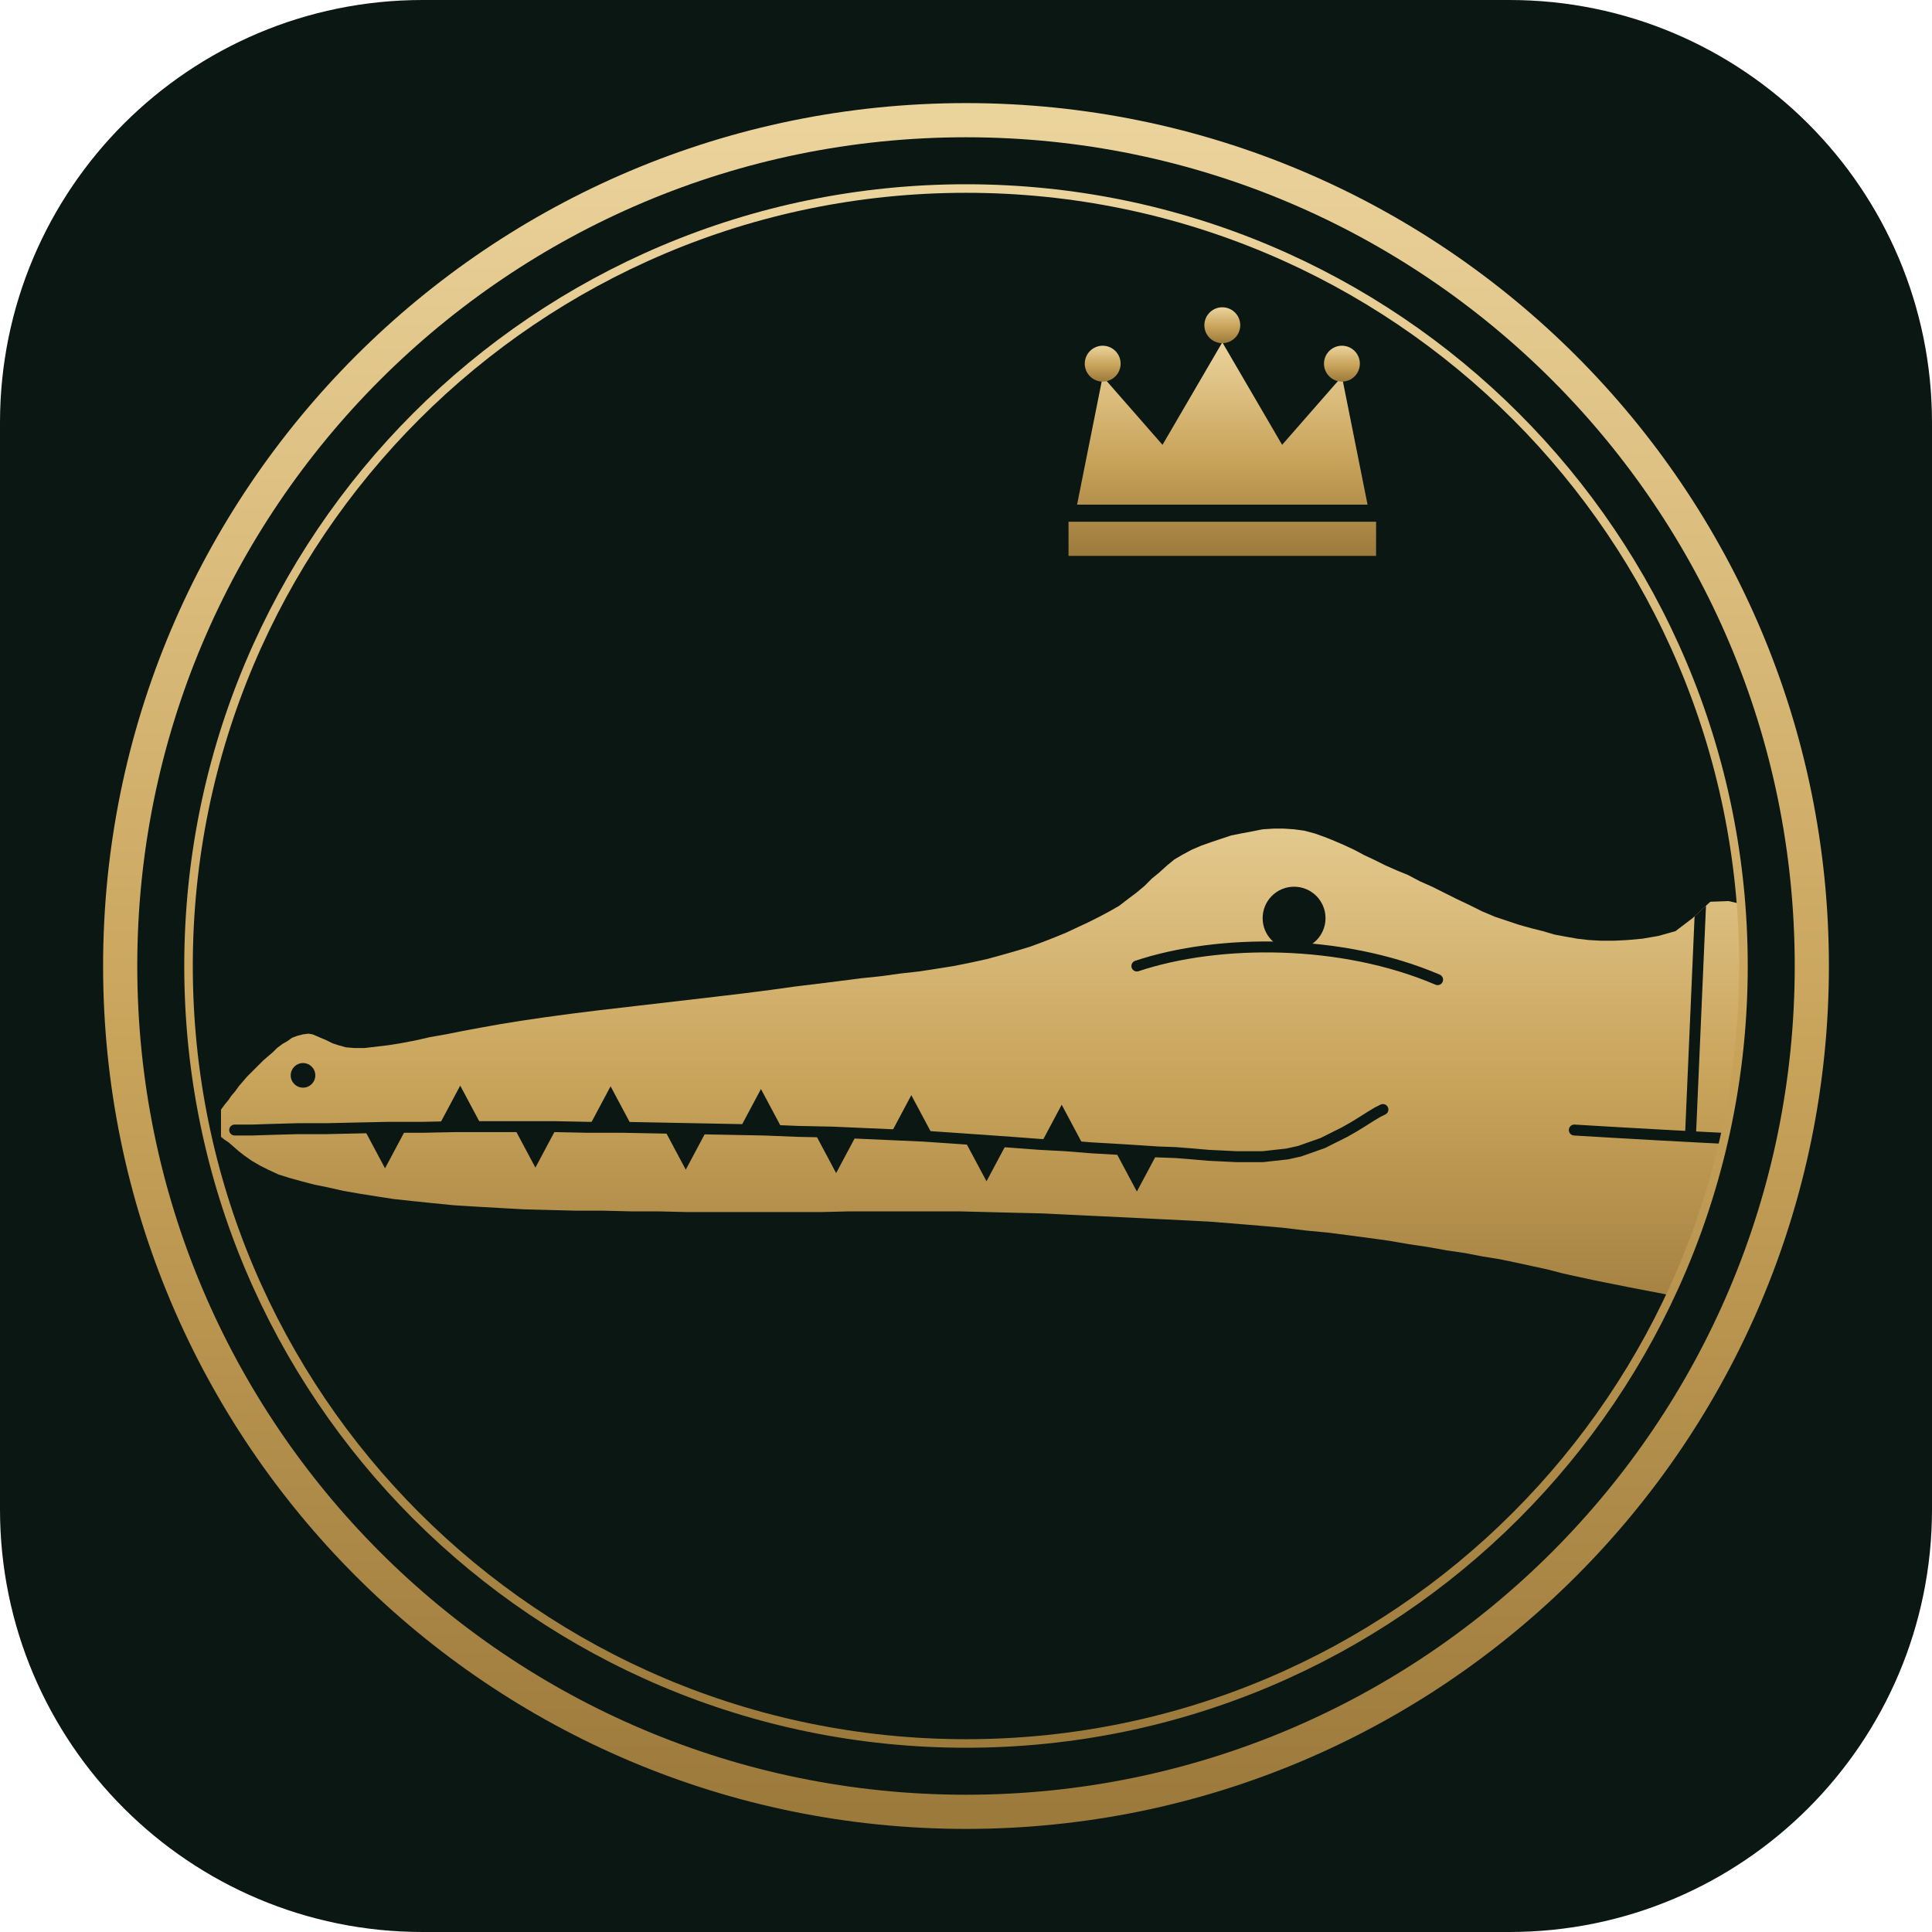
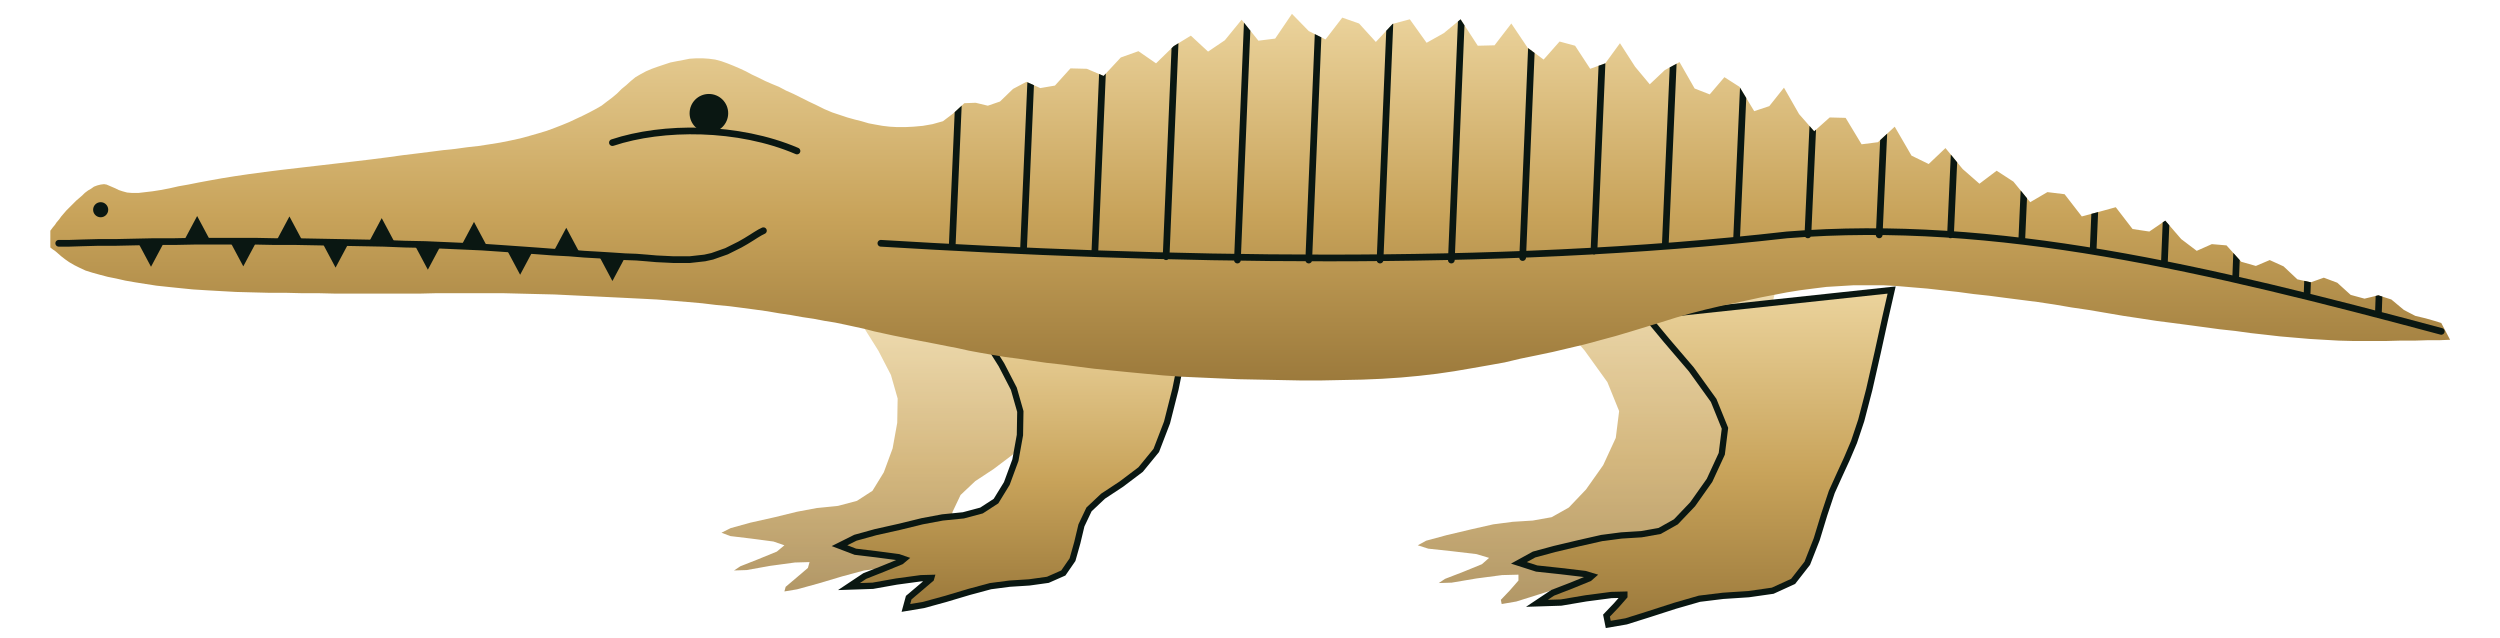
- <svg xmlns="http://www.w3.org/2000/svg" viewBox="0 0 64 64">
-   <rect width="64" height="64" rx="14" fill="#0A1712" />
-   <svg x="2" y="2" width="60" height="60" viewBox="14 4 212 212">
-     <defs>
-       <linearGradient id="lq-brass" x1="0" y1="0" x2="0" y2="1">
-         <stop offset="0" stop-color="#EBD39C" />
-         <stop offset=".55" stop-color="#C8A35A" />
-         <stop offset="1" stop-color="#9C7A3C" />
-       </linearGradient>
-       <clipPath id="lq-medal">
-         <circle cx="120" cy="110" r="91" />
-       </clipPath>
-       <clipPath id="lq-body">
-         <path d="M16.0 125.0 L16.3 124.6 L16.6 124.2 L17.1 123.6 L17.5 123.0 L18.1 122.3 L18.6 121.6 L19.2 120.9 L19.8 120.2 L20.4 119.6 L21.0 119.0 L21.6 118.4 L22.2 117.8 L22.9 117.2 L23.6 116.6 L24.2 116.0 L25.0 115.4 L25.7 115.0 L26.4 114.5 L27.2 114.2 L28.0 114.0 L28.8 113.9 L29.4 114.0 L30.1 114.3 L30.8 114.6 L31.5 114.9 L32.3 115.3 L33.2 115.6 L34.3 115.9 L35.5 116.0 L37.0 116.0 L38.7 115.8 L40.4 115.6 L42.3 115.3 L44.4 114.9 L46.6 114.4 L48.9 114.0 L51.4 113.5 L54.1 113.0 L56.9 112.5 L60.0 112.0 L63.4 111.5 L67.1 111.0 L71.1 110.5 L75.4 110.0 L79.7 109.5 L84.0 109.0 L88.3 108.5 L92.5 108.0 L96.4 107.5 L100.0 107.0 L103.3 106.6 L106.5 106.2 L109.6 105.8 L112.5 105.5 L115.4 105.1 L118.1 104.8 L120.7 104.4 L123.2 104.0 L125.7 103.5 L128.0 103.0 L130.2 102.4 L132.3 101.8 L134.3 101.2 L136.2 100.5 L138.0 99.8 L139.7 99.1 L141.4 98.3 L142.9 97.6 L144.5 96.8 L146.0 96.0 L147.4 95.2 L148.7 94.2 L149.9 93.3 L151.1 92.3 L152.2 91.2 L153.3 90.3 L154.4 89.3 L155.5 88.4 L156.7 87.7 L158.0 87.0 L159.4 86.4 L160.8 85.9 L162.3 85.4 L163.8 84.9 L165.3 84.6 L166.9 84.3 L168.4 84.0 L170.0 83.9 L171.5 83.9 L173.0 84.0 L174.5 84.2 L176.0 84.6 L177.4 85.1 L178.9 85.7 L180.3 86.3 L181.8 87.0 L183.3 87.8 L184.8 88.5 L186.4 89.3 L188.0 90.0 L189.7 90.7 L191.4 91.6 L193.2 92.4 L195.0 93.3 L196.8 94.2 L198.7 95.1 L200.5 96.0 L202.4 96.8 L204.2 97.4 L206.0 98.0 L207.8 98.5 L209.4 98.9 L211.1 99.4 L212.7 99.7 L214.4 100.0 L216.1 100.2 L217.9 100.3 L219.8 100.3 L221.8 100.2 L224.0 100.0 L226.3 99.6 L228.8 98.9 L231.3 97.0 L233.9 94.6 L236.6 94.5 L239.5 95.2 L242.4 94.2 L245.5 91.2 L248.7 89.5 L252.0 91.0 L255.5 90.4 L259.2 86.3 L263.1 86.4 L267.1 88.1 L271.2 83.7 L275.4 82.2 L279.6 85.1 L283.8 81.0 L287.9 78.5 L292.0 82.3 L296.0 79.6 L300.0 74.7 L304.0 79.7 L308.0 79.2 L312.0 73.3 L316.0 77.4 L320.0 79.4 L324.0 74.2 L328.0 75.6 L332.0 80.0 L336.0 75.7 L340.1 74.6 L344.1 80.2 L348.2 77.9 L352.2 74.6 L356.3 80.9 L360.3 80.8 L364.3 75.6 L368.2 81.4 L372.0 84.2 L375.8 79.9 L379.5 80.9 L383.1 86.4 L386.7 85.1 L390.2 80.3 L393.8 85.9 L397.3 90.1 L400.9 86.7 L404.4 84.8 L408.0 91.1 L411.6 92.5 L415.1 88.4 L418.7 90.7 L422.2 96.5 L425.8 95.3 L429.3 90.9 L432.9 97.2 L436.5 101.3 L440.2 98.0 L444.0 98.1 L447.8 104.4 L451.7 103.9 L455.7 100.2 L459.7 107.1 L463.8 109.1 L467.8 105.3 L471.9 110.3 L475.9 113.8 L480.0 110.7 L484.0 113.3 L488.0 118.2 L492.1 115.8 L496.2 116.3 L500.3 121.6 L504.4 120.5 L508.4 119.4 L512.4 124.6 L516.4 125.2 L520.2 122.6 L524.0 127.0 L527.7 129.8 L531.3 128.2 L534.8 128.5 L538.3 132.4 L541.8 133.4 L545.1 132.0 L548.4 133.5 L551.7 136.6 L554.9 137.3 L558.0 136.2 L561.2 137.4 L564.4 140.3 L567.7 141.2 L571.0 140.4 L574.1 141.4 L577.1 143.9 L579.8 145.3 L582.3 145.9 L584.4 146.5 L586.0 147.0 L588.1 151.0 L585.7 151.1 L582.9 151.1 L579.7 151.2 L576.2 151.2 L572.6 151.3 L568.9 151.3 L565.2 151.3 L561.5 151.2 L558.0 151.0 L554.6 150.8 L551.1 150.5 L547.6 150.2 L544.1 149.8 L540.5 149.4 L536.9 148.9 L533.2 148.5 L529.5 148.0 L525.8 147.5 L522.0 147.0 L518.1 146.5 L514.2 145.9 L510.2 145.3 L506.1 144.6 L502.0 143.9 L497.9 143.3 L493.8 142.6 L489.8 142.0 L485.9 141.5 L482.0 141.0 L478.2 140.5 L474.5 140.1 L470.8 139.6 L467.1 139.2 L463.5 138.8 L459.9 138.5 L456.4 138.2 L452.9 138.0 L449.4 138.0 L446.0 138.0 L442.7 138.2 L439.4 138.4 L436.2 138.8 L433.1 139.2 L430.0 139.7 L426.9 140.3 L423.8 140.9 L420.6 141.6 L417.3 142.3 L414.0 143.0 L410.6 143.8 L407.1 144.7 L403.6 145.7 L400.1 146.8 L396.5 147.9 L392.9 149.0 L389.2 150.1 L385.5 151.1 L381.8 152.1 L378.0 153.0 L374.2 153.9 L370.4 154.7 L366.5 155.5 L362.7 156.4 L358.8 157.1 L354.8 157.8 L350.7 158.5 L346.6 159.1 L342.3 159.6 L338.0 160.0 L333.5 160.3 L328.8 160.5 L323.9 160.6 L319.0 160.7 L314.0 160.7 L309.0 160.6 L304.1 160.5 L299.2 160.4 L294.5 160.2 L290.0 160.0 L285.6 159.8 L281.3 159.5 L277.0 159.1 L272.8 158.7 L268.8 158.3 L264.8 157.9 L260.9 157.4 L257.1 156.9 L253.5 156.5 L250.0 156.0 L246.7 155.5 L243.6 155.1 L240.6 154.6 L237.7 154.1 L235.0 153.6 L232.3 153.0 L229.7 152.5 L227.2 152.0 L224.6 151.5 L222.0 151.0 L219.5 150.5 L217.0 150.0 L214.7 149.5 L212.4 149.0 L210.1 148.4 L207.8 147.9 L205.5 147.4 L203.1 146.9 L200.6 146.5 L198.0 146.0 L195.3 145.6 L192.5 145.1 L189.8 144.7 L186.9 144.2 L184.0 143.8 L181.0 143.4 L177.9 143.0 L174.7 142.7 L171.4 142.3 L168.0 142.0 L164.4 141.7 L160.6 141.4 L156.7 141.2 L152.7 141.0 L148.6 140.8 L144.5 140.6 L140.3 140.4 L136.2 140.2 L132.0 140.1 L128.0 140.0 L124.0 139.9 L120.0 139.9 L115.9 139.9 L111.9 139.9 L107.9 139.9 L103.9 140.0 L99.9 140.0 L95.9 140.0 L91.9 140.0 L88.0 140.0 L84.1 140.0 L80.0 139.9 L76.0 139.9 L72.0 139.8 L68.0 139.8 L64.1 139.7 L60.3 139.6 L56.7 139.4 L53.2 139.2 L50.0 139.0 L47.0 138.7 L44.1 138.4 L41.3 138.1 L38.7 137.7 L36.2 137.3 L33.9 136.9 L31.7 136.4 L29.7 136.0 L27.8 135.5 L26.0 135.0 L24.4 134.5 L22.9 133.8 L21.7 133.2 L20.5 132.5 L19.5 131.8 L18.6 131.1 L17.8 130.4 L17.1 129.8 L16.5 129.4 L16.0 129.0 Z" />
-       </clipPath>
-     </defs>
-     <circle cx="120" cy="110" r="100" fill="#0A1712" />
-     <g clip-path="url(#lq-medal)">
-       <g transform="translate(116 118) scale(.8) translate(-120 -114)">
-         <g class="croc">
-           <g fill="url(#lq-brass)" opacity=".78" />
-           <g fill="url(#lq-brass)" stroke="#0A1712" stroke-width="3" paint-order="stroke" />
-           <path fill="url(#lq-brass)" d="M16.0 125.0 L16.3 124.6 L16.6 124.2 L17.1 123.6 L17.5 123.0 L18.1 122.3 L18.6 121.6 L19.2 120.9 L19.8 120.2 L20.4 119.6 L21.0 119.0 L21.6 118.4 L22.2 117.8 L22.9 117.2 L23.6 116.6 L24.2 116.0 L25.0 115.4 L25.7 115.0 L26.4 114.5 L27.2 114.2 L28.0 114.0 L28.8 113.9 L29.4 114.0 L30.1 114.3 L30.8 114.6 L31.5 114.9 L32.3 115.3 L33.2 115.6 L34.3 115.9 L35.5 116.0 L37.0 116.0 L38.7 115.8 L40.4 115.6 L42.3 115.3 L44.4 114.9 L46.6 114.4 L48.9 114.0 L51.4 113.5 L54.1 113.0 L56.9 112.5 L60.0 112.0 L63.4 111.5 L67.1 111.0 L71.1 110.5 L75.4 110.0 L79.7 109.5 L84.0 109.0 L88.3 108.5 L92.5 108.0 L96.4 107.5 L100.0 107.0 L103.3 106.6 L106.5 106.2 L109.6 105.8 L112.5 105.5 L115.4 105.1 L118.1 104.8 L120.7 104.4 L123.2 104.0 L125.7 103.5 L128.0 103.0 L130.2 102.4 L132.3 101.8 L134.3 101.2 L136.2 100.5 L138.0 99.8 L139.7 99.1 L141.4 98.3 L142.9 97.6 L144.5 96.8 L146.0 96.0 L147.4 95.2 L148.7 94.2 L149.9 93.3 L151.1 92.3 L152.2 91.2 L153.3 90.3 L154.4 89.3 L155.5 88.4 L156.7 87.7 L158.0 87.0 L159.4 86.4 L160.8 85.9 L162.3 85.4 L163.8 84.9 L165.3 84.6 L166.9 84.3 L168.4 84.0 L170.0 83.9 L171.5 83.9 L173.0 84.0 L174.5 84.2 L176.0 84.6 L177.4 85.1 L178.9 85.7 L180.3 86.3 L181.8 87.0 L183.3 87.8 L184.8 88.5 L186.4 89.3 L188.0 90.0 L189.7 90.7 L191.4 91.6 L193.2 92.4 L195.0 93.3 L196.8 94.2 L198.7 95.1 L200.5 96.0 L202.4 96.8 L204.2 97.4 L206.0 98.0 L207.8 98.5 L209.4 98.9 L211.1 99.4 L212.7 99.7 L214.4 100.0 L216.1 100.2 L217.9 100.3 L219.8 100.3 L221.8 100.2 L224.0 100.0 L226.3 99.6 L228.8 98.9 L231.3 97.0 L233.9 94.6 L236.6 94.5 L239.5 95.2 L242.4 94.2 L245.5 91.2 L248.7 89.5 L252.0 91.0 L255.5 90.4 L259.2 86.3 L263.1 86.4 L267.1 88.1 L271.2 83.7 L275.4 82.2 L279.6 85.1 L283.8 81.0 L287.9 78.5 L292.0 82.3 L296.0 79.6 L300.0 74.7 L304.0 79.7 L308.0 79.2 L312.0 73.3 L316.0 77.4 L320.0 79.4 L324.0 74.2 L328.0 75.6 L332.0 80.0 L336.0 75.7 L340.1 74.6 L344.1 80.2 L348.2 77.9 L352.2 74.6 L356.3 80.9 L360.3 80.8 L364.3 75.6 L368.2 81.4 L372.0 84.2 L375.8 79.9 L379.5 80.9 L383.1 86.4 L386.7 85.1 L390.2 80.3 L393.8 85.9 L397.3 90.1 L400.9 86.7 L404.4 84.8 L408.0 91.1 L411.6 92.5 L415.1 88.4 L418.7 90.7 L422.2 96.5 L425.8 95.3 L429.3 90.9 L432.9 97.2 L436.5 101.3 L440.2 98.0 L444.0 98.1 L447.8 104.4 L451.7 103.9 L455.7 100.2 L459.7 107.1 L463.8 109.1 L467.8 105.3 L471.9 110.3 L475.9 113.8 L480.0 110.7 L484.0 113.3 L488.0 118.2 L492.1 115.8 L496.2 116.3 L500.3 121.6 L504.4 120.5 L508.4 119.4 L512.4 124.6 L516.4 125.2 L520.2 122.6 L524.0 127.0 L527.7 129.8 L531.3 128.2 L534.8 128.5 L538.3 132.4 L541.8 133.4 L545.1 132.0 L548.4 133.5 L551.7 136.6 L554.9 137.3 L558.0 136.2 L561.2 137.4 L564.4 140.3 L567.7 141.2 L571.0 140.4 L574.1 141.4 L577.1 143.9 L579.8 145.3 L582.3 145.9 L584.4 146.5 L586.0 147.0 L588.1 151.0 L585.7 151.1 L582.9 151.1 L579.7 151.2 L576.2 151.2 L572.6 151.3 L568.9 151.3 L565.2 151.3 L561.5 151.2 L558.0 151.0 L554.6 150.8 L551.1 150.5 L547.6 150.2 L544.1 149.8 L540.5 149.4 L536.9 148.9 L533.2 148.5 L529.5 148.0 L525.8 147.5 L522.0 147.0 L518.1 146.5 L514.2 145.9 L510.2 145.3 L506.1 144.6 L502.0 143.9 L497.9 143.3 L493.8 142.6 L489.8 142.0 L485.9 141.5 L482.0 141.0 L478.2 140.5 L474.5 140.1 L470.8 139.6 L467.1 139.2 L463.5 138.8 L459.9 138.5 L456.4 138.2 L452.9 138.0 L449.4 138.0 L446.0 138.0 L442.7 138.2 L439.4 138.4 L436.2 138.8 L433.1 139.2 L430.0 139.7 L426.9 140.3 L423.8 140.9 L420.6 141.6 L417.3 142.3 L414.0 143.0 L410.6 143.8 L407.1 144.7 L403.6 145.7 L400.1 146.8 L396.5 147.9 L392.9 149.0 L389.2 150.1 L385.5 151.1 L381.8 152.1 L378.0 153.0 L374.2 153.9 L370.4 154.7 L366.5 155.5 L362.7 156.4 L358.8 157.1 L354.8 157.8 L350.7 158.5 L346.6 159.1 L342.3 159.6 L338.0 160.0 L333.5 160.3 L328.8 160.5 L323.9 160.6 L319.0 160.7 L314.0 160.7 L309.0 160.6 L304.1 160.5 L299.2 160.4 L294.5 160.2 L290.0 160.0 L285.6 159.8 L281.3 159.5 L277.0 159.1 L272.8 158.7 L268.8 158.3 L264.8 157.9 L260.9 157.4 L257.1 156.9 L253.5 156.5 L250.0 156.0 L246.7 155.5 L243.6 155.1 L240.6 154.6 L237.7 154.1 L235.0 153.6 L232.3 153.0 L229.7 152.5 L227.2 152.0 L224.6 151.5 L222.0 151.0 L219.5 150.5 L217.0 150.0 L214.7 149.5 L212.4 149.0 L210.1 148.4 L207.8 147.9 L205.5 147.4 L203.1 146.9 L200.6 146.5 L198.0 146.0 L195.3 145.6 L192.5 145.1 L189.8 144.7 L186.9 144.2 L184.0 143.8 L181.0 143.4 L177.9 143.0 L174.7 142.7 L171.4 142.3 L168.0 142.0 L164.4 141.7 L160.6 141.4 L156.7 141.2 L152.7 141.0 L148.6 140.8 L144.5 140.6 L140.3 140.4 L136.2 140.2 L132.0 140.1 L128.0 140.0 L124.0 139.9 L120.0 139.9 L115.9 139.9 L111.9 139.9 L107.9 139.9 L103.9 140.0 L99.9 140.0 L95.9 140.0 L91.9 140.0 L88.0 140.0 L84.1 140.0 L80.0 139.9 L76.0 139.9 L72.0 139.8 L68.0 139.8 L64.1 139.7 L60.3 139.6 L56.7 139.4 L53.2 139.2 L50.0 139.0 L47.0 138.7 L44.1 138.4 L41.3 138.1 L38.7 137.7 L36.2 137.3 L33.9 136.9 L31.7 136.4 L29.7 136.0 L27.8 135.5 L26.0 135.0 L24.4 134.5 L22.9 133.8 L21.7 133.2 L20.5 132.5 L19.5 131.8 L18.6 131.1 L17.8 130.4 L17.1 129.8 L16.5 129.4 L16.0 129.0 Z" />
-           <g fill="none" stroke="#0A1712" stroke-width="1.6" stroke-linecap="round" clip-path="url(#lq-body)">
-             <path d="M18.0 128.0 L20.5 128.0 L23.6 127.9 L27.3 127.8 L31.4 127.8 L35.9 127.7 L40.6 127.6 L45.5 127.6 L50.4 127.5 L55.3 127.5 L60.0 127.5 L64.7 127.5 L69.6 127.6 L74.7 127.6 L79.9 127.7 L85.1 127.8 L90.3 127.9 L95.5 128.0 L100.5 128.2 L105.4 128.3 L110.0 128.5 L114.5 128.7 L118.9 128.9 L123.3 129.2 L127.6 129.5 L131.8 129.8 L135.8 130.1 L139.6 130.3 L143.3 130.6 L146.8 130.8 L150.0 131.0 L153.0 131.2 L155.7 131.3 L158.2 131.5 L160.5 131.7 L162.6 131.8 L164.6 131.9 L166.6 131.9 L168.4 131.9 L170.2 131.7 L172.0 131.5 L173.8 131.1 L175.5 130.5 L177.2 129.9 L178.8 129.1 L180.4 128.3 L181.8 127.5 L183.1 126.7 L184.2 126.0 L185.2 125.4 L186.0 125.0 M234 60 L231 128.8 M251 60 L248 129.6 M268 60 L265 130.4 M285 60 L282 131.2 M302 60 L299 132.0 M319 60 L316 132.0 M336 60 L333 132.0 M353 60 L350 132.0 M370 60 L367 131.4 M387 60 L384 129.9 M404 60 L401 128.5 M421 60 L418 127.0 M438 60 L435 126.0 M455 60 L452 126.0 M472 60 L469 126.0 M489 60 L486 127.0 M506 60 L503 129.7 M523 60 L520 132.4 M540 60 L537 135.9 M557 60 L554 140.4 M574 60 L571 145.0 M214 128 C280 132 360 134 430 126 C480 122 530 134 586 149 M150 104 C162 100 180 100 194 106" />
-           </g>
-           <g fill="#0A1712">
-             <path d="M36.8 127.6 L40.0 133.6 L43.2 127.6 Z M58.8 127.5 L62.0 133.5 L65.2 127.5 Z M80.8 127.8 L84.0 133.8 L87.2 127.8 Z M102.8 128.3 L106.0 134.3 L109.2 128.3 Z M124.8 129.5 L128.0 135.5 L131.2 129.5 Z M146.8 131.0 L150.0 137.0 L153.2 131.0 Z M47.8 127.5 L51.0 121.5 L54.2 127.5 Z M69.8 127.6 L73.0 121.6 L76.2 127.6 Z M91.8 128.0 L95.0 122.0 L98.2 128.0 Z M113.8 128.9 L117.0 122.9 L120.2 128.9 Z M135.8 130.3 L139.0 124.3 L142.2 130.3 Z" />
-             <circle cx="173" cy="97" r="4.6" />
-             <circle cx="28" cy="120" r="1.8" />
-           </g>
-         </g>
-       </g>
+ <svg xmlns="http://www.w3.org/2000/svg" viewBox="4 70 596 152" role="img" aria-label="Cocodrilo coronado de Liliana Quiroga Store">
+   <style>.leg-f,.leg-h{transform-box:fill-box;transform-origin:50% 0}@media (prefers-reduced-motion:no-preference){.leg-f{animation:lq-step 1.1s ease-in-out infinite}.leg-h{animation:lq-step 1.1s ease-in-out infinite reverse}.croc{animation:lq-bob .55s ease-in-out infinite alternate}}@keyframes lq-step{0%,100%{rotate:-9deg}50%{rotate:9deg}}@keyframes lq-bob{to{translate:0 -2px}}</style>
+   <defs>
+     <linearGradient id="lq-brass" x1="0" y1="0" x2="0" y2="1">
+       <stop offset="0" stop-color="#EBD39C" />
+       <stop offset=".55" stop-color="#C8A35A" />
+       <stop offset="1" stop-color="#9C7A3C" />
+     </linearGradient>
+     <clipPath id="lq-medal">
+       <circle cx="120" cy="110" r="91" />
+     </clipPath>
+     <clipPath id="lq-body">
+       <path d="M16.0 125.0 L16.3 124.6 L16.6 124.2 L17.1 123.6 L17.5 123.0 L18.1 122.3 L18.6 121.6 L19.2 120.9 L19.8 120.2 L20.4 119.6 L21.0 119.0 L21.6 118.4 L22.2 117.8 L22.9 117.2 L23.6 116.6 L24.2 116.0 L25.0 115.4 L25.7 115.0 L26.4 114.5 L27.2 114.2 L28.0 114.0 L28.8 113.9 L29.4 114.0 L30.1 114.3 L30.8 114.6 L31.5 114.9 L32.3 115.3 L33.2 115.6 L34.3 115.9 L35.5 116.0 L37.0 116.0 L38.7 115.8 L40.4 115.6 L42.3 115.3 L44.4 114.9 L46.6 114.4 L48.9 114.0 L51.4 113.5 L54.1 113.0 L56.9 112.5 L60.0 112.0 L63.4 111.5 L67.1 111.0 L71.1 110.5 L75.4 110.0 L79.7 109.5 L84.0 109.0 L88.3 108.5 L92.5 108.0 L96.4 107.5 L100.0 107.0 L103.3 106.6 L106.5 106.2 L109.6 105.8 L112.5 105.5 L115.4 105.1 L118.1 104.8 L120.7 104.4 L123.2 104.0 L125.7 103.5 L128.0 103.0 L130.2 102.4 L132.3 101.8 L134.3 101.2 L136.2 100.5 L138.0 99.8 L139.7 99.1 L141.4 98.3 L142.9 97.6 L144.5 96.8 L146.0 96.0 L147.4 95.2 L148.7 94.2 L149.9 93.3 L151.1 92.3 L152.2 91.2 L153.3 90.3 L154.4 89.3 L155.5 88.4 L156.7 87.7 L158.0 87.0 L159.4 86.4 L160.8 85.9 L162.3 85.4 L163.8 84.9 L165.3 84.6 L166.9 84.3 L168.4 84.0 L170.0 83.9 L171.5 83.9 L173.0 84.0 L174.5 84.2 L176.0 84.6 L177.4 85.1 L178.9 85.7 L180.3 86.3 L181.8 87.0 L183.3 87.8 L184.8 88.5 L186.4 89.3 L188.0 90.0 L189.7 90.7 L191.4 91.6 L193.2 92.4 L195.0 93.3 L196.8 94.2 L198.7 95.1 L200.5 96.0 L202.4 96.8 L204.2 97.4 L206.0 98.0 L207.8 98.5 L209.4 98.9 L211.1 99.4 L212.7 99.7 L214.4 100.0 L216.1 100.2 L217.9 100.3 L219.8 100.3 L221.8 100.2 L224.0 100.0 L226.3 99.6 L228.8 98.9 L231.3 97.0 L233.9 94.6 L236.6 94.5 L239.5 95.2 L242.4 94.2 L245.5 91.2 L248.7 89.5 L252.0 91.0 L255.5 90.4 L259.2 86.3 L263.1 86.4 L267.1 88.1 L271.2 83.7 L275.4 82.2 L279.6 85.1 L283.8 81.0 L287.9 78.5 L292.0 82.3 L296.0 79.6 L300.0 74.7 L304.0 79.7 L308.0 79.2 L312.0 73.3 L316.0 77.4 L320.0 79.4 L324.0 74.2 L328.0 75.6 L332.0 80.0 L336.0 75.7 L340.1 74.6 L344.1 80.2 L348.2 77.9 L352.2 74.6 L356.3 80.9 L360.3 80.8 L364.3 75.6 L368.2 81.4 L372.0 84.2 L375.8 79.9 L379.5 80.9 L383.1 86.4 L386.7 85.1 L390.2 80.3 L393.8 85.9 L397.3 90.1 L400.9 86.7 L404.4 84.8 L408.0 91.1 L411.6 92.5 L415.1 88.4 L418.7 90.7 L422.2 96.5 L425.8 95.3 L429.3 90.9 L432.9 97.2 L436.5 101.3 L440.2 98.0 L444.0 98.1 L447.8 104.4 L451.7 103.9 L455.7 100.2 L459.7 107.1 L463.8 109.1 L467.8 105.3 L471.9 110.3 L475.9 113.8 L480.0 110.7 L484.0 113.3 L488.0 118.2 L492.1 115.8 L496.2 116.3 L500.3 121.6 L504.4 120.5 L508.4 119.4 L512.4 124.6 L516.4 125.2 L520.2 122.6 L524.0 127.0 L527.7 129.8 L531.3 128.2 L534.8 128.5 L538.3 132.4 L541.8 133.4 L545.1 132.0 L548.4 133.5 L551.7 136.6 L554.9 137.3 L558.0 136.2 L561.2 137.4 L564.4 140.3 L567.7 141.2 L571.0 140.4 L574.1 141.4 L577.1 143.9 L579.8 145.3 L582.3 145.9 L584.4 146.5 L586.0 147.0 L588.1 151.0 L585.7 151.1 L582.9 151.1 L579.7 151.2 L576.2 151.2 L572.6 151.3 L568.9 151.3 L565.2 151.3 L561.5 151.2 L558.0 151.0 L554.6 150.8 L551.1 150.5 L547.6 150.2 L544.1 149.8 L540.5 149.4 L536.9 148.9 L533.2 148.5 L529.5 148.0 L525.8 147.5 L522.0 147.0 L518.1 146.5 L514.2 145.9 L510.2 145.3 L506.1 144.6 L502.0 143.9 L497.9 143.3 L493.8 142.6 L489.8 142.0 L485.9 141.5 L482.0 141.0 L478.2 140.5 L474.5 140.1 L470.8 139.6 L467.1 139.2 L463.5 138.8 L459.9 138.5 L456.4 138.2 L452.9 138.0 L449.4 138.0 L446.0 138.0 L442.7 138.2 L439.4 138.4 L436.2 138.8 L433.1 139.2 L430.0 139.7 L426.9 140.3 L423.8 140.9 L420.6 141.6 L417.3 142.3 L414.0 143.0 L410.6 143.8 L407.1 144.7 L403.6 145.7 L400.1 146.8 L396.5 147.9 L392.9 149.0 L389.2 150.1 L385.5 151.1 L381.8 152.1 L378.0 153.0 L374.2 153.9 L370.4 154.7 L366.5 155.5 L362.7 156.4 L358.8 157.1 L354.8 157.8 L350.7 158.5 L346.6 159.1 L342.3 159.6 L338.0 160.0 L333.5 160.3 L328.8 160.5 L323.9 160.6 L319.0 160.7 L314.0 160.7 L309.0 160.6 L304.1 160.5 L299.2 160.4 L294.5 160.2 L290.0 160.0 L285.6 159.8 L281.3 159.5 L277.0 159.1 L272.8 158.7 L268.8 158.3 L264.8 157.9 L260.9 157.4 L257.1 156.9 L253.5 156.5 L250.0 156.0 L246.7 155.5 L243.6 155.1 L240.6 154.6 L237.7 154.1 L235.0 153.6 L232.3 153.0 L229.7 152.5 L227.2 152.0 L224.6 151.5 L222.0 151.0 L219.5 150.5 L217.0 150.0 L214.7 149.5 L212.4 149.0 L210.1 148.4 L207.8 147.9 L205.5 147.4 L203.1 146.9 L200.6 146.5 L198.0 146.0 L195.3 145.6 L192.5 145.1 L189.8 144.7 L186.9 144.2 L184.0 143.8 L181.0 143.4 L177.9 143.0 L174.7 142.7 L171.4 142.3 L168.0 142.0 L164.4 141.7 L160.6 141.4 L156.7 141.2 L152.7 141.0 L148.6 140.8 L144.5 140.6 L140.3 140.4 L136.2 140.2 L132.0 140.1 L128.0 140.0 L124.0 139.9 L120.0 139.9 L115.9 139.9 L111.9 139.9 L107.9 139.9 L103.9 140.0 L99.9 140.0 L95.9 140.0 L91.9 140.0 L88.0 140.0 L84.1 140.0 L80.0 139.9 L76.0 139.9 L72.0 139.8 L68.0 139.8 L64.1 139.7 L60.3 139.6 L56.7 139.4 L53.2 139.2 L50.0 139.0 L47.0 138.7 L44.1 138.4 L41.3 138.1 L38.7 137.7 L36.2 137.3 L33.9 136.9 L31.7 136.4 L29.7 136.0 L27.8 135.5 L26.0 135.0 L24.4 134.5 L22.9 133.8 L21.7 133.2 L20.5 132.5 L19.5 131.8 L18.6 131.1 L17.8 130.4 L17.1 129.8 L16.5 129.4 L16.0 129.0 Z" />
+     </clipPath>
+   </defs>
+   <g class="croc">
+     <g fill="url(#lq-brass)" opacity=".78">
+       <path class="leg-h" d="M208.0 145.0 L210.2 148.5 L213.4 153.6 L216.4 159.4 L218.0 165.0 L217.9 170.8 L216.8 176.9 L214.7 182.6 L212.0 187.0 L208.3 189.4 L203.8 190.6 L198.8 191.1 L194.0 192.0 L188.7 193.3 L182.9 194.6 L178.2 195.9 L176.0 197.0 L178.1 197.8 L183.1 198.4 L188.4 199.1 L191.0 200.0 L189.2 201.5 L184.8 203.3 L180.5 205.0 L179.0 206.0 L182.0 205.9 L187.6 204.9 L193.5 204.1 L197.0 204.0 L196.6 205.4 L193.9 207.7 L191.3 209.9 L191.0 211.0 L194.0 210.5 L199.1 209.1 L204.8 207.4 L210.0 206.0 L214.6 205.4 L219.3 205.1 L223.6 204.5 L227.0 203.0 L229.0 200.1 L230.1 196.2 L231.1 192.0 L233.0 188.0 L236.5 184.7 L240.9 181.8 L245.4 178.4 L249.0 174.0 L251.5 167.5 L253.5 159.6 L255.0 152.2 L256.0 147.0 Z" />
+       <path class="leg-f" d="M372.0 142.0 L375.9 146.7 L381.8 153.6 L387.2 161.1 L390.0 168.0 L389.2 174.4 L386.2 180.9 L382.1 186.7 L378.0 191.0 L373.9 193.3 L369.4 194.1 L364.6 194.4 L360.0 195.0 L354.7 196.2 L348.8 197.6 L344.0 198.9 L342.0 200.0 L344.5 200.8 L350.1 201.4 L356.0 202.1 L359.0 203.0 L357.3 204.5 L352.9 206.3 L348.5 208.0 L347.0 209.0 L350.1 208.9 L356.0 207.9 L362.1 207.1 L366.0 207.0 L366.0 208.4 L363.9 210.8 L361.8 213.0 L362.0 214.0 L365.5 213.4 L370.9 211.7 L377.1 209.7 L383.0 208.0 L388.7 207.3 L394.8 206.9 L400.4 206.1 L405.0 204.0 L408.2 199.9 L410.4 194.3 L412.2 188.4 L414.0 183.0 L415.9 178.8 L417.6 175.1 L419.3 171.1 L421.0 166.0 L422.9 158.7 L424.9 149.9 L426.7 141.7 L428.0 136.0 Z" />
    </g>
-     <g transform="translate(150 50) scale(.5) translate(-320 -40)">
-       <g fill="url(#lq-brass)">
-         <path d="M286 52 L292 22 L306 38 L320 14 L334 38 L348 22 L354 52 Z M284 56 H356 V64 H284 Z" />
-         <circle cx="292" cy="19" r="4.2" />
-         <circle cx="320" cy="10" r="4.2" />
-         <circle cx="348" cy="19" r="4.2" />
-       </g>
+     <g fill="url(#lq-brass)" stroke="#0A1712" stroke-width="3" paint-order="stroke">
+       <path class="leg-f" d="M238.0 148.0 L240.2 151.5 L243.4 156.6 L246.4 162.4 L248.0 168.0 L247.9 173.8 L246.8 179.9 L244.7 185.6 L242.0 190.0 L238.3 192.4 L233.8 193.6 L228.8 194.1 L224.0 195.0 L218.7 196.3 L212.9 197.6 L208.2 198.9 L206.0 200.0 L208.1 200.8 L213.1 201.4 L218.4 202.1 L221.0 203.0 L219.2 204.5 L214.8 206.3 L210.5 208.0 L209.0 209.0 L212.0 208.9 L217.6 207.9 L223.5 207.1 L227.0 207.0 L226.6 208.4 L223.9 210.7 L221.3 212.9 L221.0 214.0 L224.0 213.5 L229.1 212.1 L234.8 210.4 L240.0 209.0 L244.6 208.4 L249.3 208.1 L253.6 207.5 L257.0 206.0 L259.0 203.1 L260.1 199.2 L261.1 195.0 L263.0 191.0 L266.5 187.7 L270.9 184.8 L275.4 181.4 L279.0 177.0 L281.5 170.5 L283.5 162.6 L285.0 155.2 L286.0 150.0 Z" />
+       <path class="leg-h" d="M398.0 146.0 L401.9 150.7 L407.8 157.6 L413.2 165.1 L416.0 172.0 L415.2 178.4 L412.2 184.9 L408.1 190.7 L404.0 195.0 L399.9 197.3 L395.4 198.1 L390.6 198.4 L386.0 199.0 L380.7 200.2 L374.8 201.6 L370.0 202.9 L368.0 204.0 L370.5 204.8 L376.1 205.4 L382.0 206.1 L385.0 207.0 L383.3 208.5 L378.9 210.3 L374.5 212.0 L373.0 213.0 L376.1 212.9 L382.0 211.9 L388.1 211.1 L392.0 211.0 L392.0 212.4 L389.9 214.8 L387.8 217.0 L388.0 218.0 L391.5 217.4 L396.9 215.7 L403.1 213.7 L409.0 212.0 L414.7 211.3 L420.8 210.9 L426.4 210.1 L431.0 208.0 L434.2 203.9 L436.4 198.3 L438.2 192.4 L440.0 187.0 L441.9 182.8 L443.6 179.1 L445.3 175.1 L447.0 170.0 L448.9 162.7 L450.9 153.9 L452.7 145.7 L454.0 140.0 Z" />
    </g>
-     <circle cx="120" cy="110" r="99" fill="none" stroke="url(#lq-brass)" stroke-width="4" />
-     <circle cx="120" cy="110" r="91" fill="none" stroke="url(#lq-brass)" stroke-width="1" />
-   </svg>
+     <path fill="url(#lq-brass)" d="M16.0 125.0 L16.3 124.6 L16.6 124.2 L17.1 123.6 L17.5 123.0 L18.1 122.3 L18.6 121.6 L19.2 120.9 L19.8 120.2 L20.4 119.6 L21.0 119.0 L21.6 118.4 L22.2 117.8 L22.9 117.2 L23.6 116.6 L24.2 116.0 L25.0 115.4 L25.7 115.0 L26.4 114.5 L27.2 114.2 L28.0 114.0 L28.8 113.9 L29.4 114.0 L30.1 114.3 L30.8 114.6 L31.5 114.9 L32.3 115.3 L33.2 115.6 L34.3 115.9 L35.5 116.0 L37.0 116.0 L38.7 115.8 L40.4 115.6 L42.3 115.3 L44.4 114.9 L46.6 114.4 L48.9 114.0 L51.4 113.5 L54.1 113.0 L56.9 112.5 L60.0 112.0 L63.4 111.5 L67.1 111.0 L71.1 110.5 L75.4 110.0 L79.7 109.5 L84.0 109.0 L88.3 108.5 L92.5 108.0 L96.4 107.5 L100.0 107.0 L103.3 106.6 L106.5 106.2 L109.6 105.8 L112.5 105.5 L115.4 105.1 L118.1 104.8 L120.7 104.4 L123.2 104.0 L125.7 103.5 L128.0 103.0 L130.2 102.4 L132.3 101.8 L134.3 101.2 L136.2 100.5 L138.0 99.8 L139.7 99.1 L141.4 98.3 L142.9 97.6 L144.5 96.8 L146.0 96.0 L147.4 95.2 L148.7 94.2 L149.9 93.3 L151.1 92.3 L152.2 91.2 L153.3 90.3 L154.4 89.3 L155.5 88.4 L156.7 87.7 L158.0 87.0 L159.4 86.4 L160.8 85.9 L162.3 85.4 L163.8 84.9 L165.3 84.6 L166.9 84.3 L168.4 84.0 L170.0 83.9 L171.5 83.9 L173.0 84.0 L174.5 84.2 L176.0 84.6 L177.4 85.1 L178.9 85.7 L180.3 86.3 L181.8 87.0 L183.3 87.8 L184.8 88.5 L186.4 89.3 L188.0 90.0 L189.7 90.7 L191.4 91.6 L193.2 92.4 L195.0 93.3 L196.8 94.2 L198.7 95.1 L200.5 96.0 L202.4 96.8 L204.2 97.4 L206.0 98.0 L207.8 98.5 L209.4 98.9 L211.1 99.4 L212.7 99.7 L214.4 100.0 L216.1 100.2 L217.9 100.3 L219.8 100.3 L221.8 100.2 L224.0 100.0 L226.3 99.6 L228.8 98.9 L231.3 97.0 L233.9 94.6 L236.6 94.5 L239.5 95.2 L242.4 94.2 L245.5 91.2 L248.7 89.5 L252.0 91.0 L255.5 90.4 L259.2 86.3 L263.1 86.4 L267.1 88.1 L271.2 83.7 L275.4 82.2 L279.6 85.1 L283.8 81.0 L287.9 78.5 L292.0 82.3 L296.0 79.6 L300.0 74.7 L304.0 79.7 L308.0 79.2 L312.0 73.3 L316.0 77.4 L320.0 79.4 L324.0 74.2 L328.0 75.6 L332.0 80.0 L336.0 75.7 L340.1 74.6 L344.1 80.2 L348.2 77.9 L352.2 74.6 L356.3 80.9 L360.3 80.8 L364.3 75.6 L368.2 81.4 L372.0 84.2 L375.8 79.9 L379.5 80.9 L383.1 86.4 L386.7 85.1 L390.2 80.3 L393.8 85.9 L397.3 90.1 L400.9 86.7 L404.4 84.8 L408.0 91.1 L411.6 92.5 L415.1 88.4 L418.7 90.7 L422.2 96.5 L425.8 95.3 L429.3 90.9 L432.9 97.2 L436.5 101.3 L440.2 98.0 L444.0 98.1 L447.8 104.4 L451.7 103.9 L455.7 100.2 L459.7 107.1 L463.8 109.1 L467.8 105.3 L471.9 110.3 L475.9 113.8 L480.0 110.7 L484.0 113.3 L488.0 118.2 L492.1 115.8 L496.2 116.3 L500.3 121.6 L504.4 120.5 L508.4 119.4 L512.4 124.6 L516.4 125.2 L520.2 122.6 L524.0 127.0 L527.7 129.8 L531.3 128.2 L534.8 128.5 L538.3 132.4 L541.8 133.4 L545.1 132.0 L548.4 133.5 L551.7 136.6 L554.9 137.3 L558.0 136.2 L561.2 137.4 L564.4 140.3 L567.7 141.2 L571.0 140.4 L574.1 141.4 L577.1 143.9 L579.8 145.3 L582.3 145.9 L584.4 146.5 L586.0 147.0 L588.1 151.0 L585.7 151.1 L582.9 151.1 L579.7 151.2 L576.2 151.2 L572.6 151.3 L568.9 151.3 L565.2 151.3 L561.5 151.2 L558.0 151.0 L554.6 150.8 L551.1 150.5 L547.6 150.2 L544.1 149.8 L540.5 149.4 L536.9 148.9 L533.2 148.5 L529.5 148.0 L525.8 147.5 L522.0 147.0 L518.1 146.5 L514.2 145.9 L510.2 145.3 L506.1 144.6 L502.0 143.9 L497.9 143.3 L493.8 142.6 L489.8 142.0 L485.9 141.5 L482.0 141.0 L478.2 140.5 L474.5 140.1 L470.8 139.6 L467.1 139.2 L463.5 138.8 L459.9 138.5 L456.4 138.2 L452.9 138.0 L449.4 138.0 L446.0 138.0 L442.7 138.2 L439.4 138.4 L436.2 138.8 L433.1 139.2 L430.0 139.7 L426.9 140.3 L423.8 140.9 L420.6 141.6 L417.3 142.3 L414.0 143.0 L410.6 143.8 L407.1 144.7 L403.6 145.7 L400.1 146.8 L396.5 147.9 L392.9 149.0 L389.2 150.1 L385.5 151.1 L381.8 152.1 L378.0 153.0 L374.2 153.9 L370.4 154.7 L366.5 155.5 L362.7 156.4 L358.8 157.1 L354.8 157.8 L350.7 158.5 L346.6 159.1 L342.3 159.6 L338.0 160.0 L333.5 160.3 L328.8 160.5 L323.9 160.6 L319.0 160.7 L314.0 160.7 L309.0 160.6 L304.1 160.5 L299.2 160.4 L294.5 160.2 L290.0 160.0 L285.6 159.8 L281.3 159.5 L277.0 159.1 L272.8 158.7 L268.8 158.3 L264.8 157.9 L260.9 157.4 L257.1 156.9 L253.5 156.5 L250.0 156.0 L246.7 155.5 L243.6 155.1 L240.6 154.6 L237.7 154.1 L235.0 153.6 L232.3 153.0 L229.7 152.5 L227.2 152.0 L224.6 151.5 L222.0 151.0 L219.5 150.5 L217.0 150.0 L214.7 149.5 L212.4 149.0 L210.1 148.4 L207.8 147.9 L205.5 147.4 L203.1 146.9 L200.6 146.5 L198.0 146.0 L195.3 145.6 L192.5 145.1 L189.8 144.7 L186.9 144.2 L184.0 143.8 L181.0 143.4 L177.9 143.0 L174.7 142.7 L171.4 142.3 L168.0 142.0 L164.4 141.7 L160.6 141.4 L156.7 141.2 L152.7 141.0 L148.6 140.8 L144.5 140.6 L140.3 140.4 L136.2 140.2 L132.0 140.1 L128.0 140.0 L124.0 139.9 L120.0 139.9 L115.9 139.9 L111.9 139.9 L107.9 139.9 L103.9 140.0 L99.9 140.0 L95.9 140.0 L91.9 140.0 L88.0 140.0 L84.1 140.0 L80.0 139.9 L76.0 139.9 L72.0 139.8 L68.0 139.8 L64.1 139.7 L60.3 139.6 L56.7 139.4 L53.2 139.2 L50.0 139.0 L47.0 138.7 L44.1 138.4 L41.3 138.1 L38.7 137.7 L36.2 137.3 L33.9 136.9 L31.7 136.4 L29.7 136.0 L27.8 135.5 L26.0 135.0 L24.4 134.5 L22.9 133.8 L21.7 133.2 L20.5 132.5 L19.5 131.8 L18.6 131.1 L17.8 130.4 L17.1 129.8 L16.5 129.4 L16.0 129.0 Z" />
+     <g fill="none" stroke="#0A1712" stroke-width="1.6" stroke-linecap="round" clip-path="url(#lq-body)">
+       <path d="M18.0 128.0 L20.5 128.0 L23.6 127.9 L27.3 127.8 L31.4 127.8 L35.9 127.7 L40.6 127.6 L45.5 127.6 L50.4 127.5 L55.3 127.5 L60.0 127.5 L64.7 127.5 L69.6 127.6 L74.7 127.6 L79.9 127.7 L85.1 127.8 L90.3 127.9 L95.5 128.0 L100.5 128.2 L105.4 128.3 L110.0 128.5 L114.5 128.7 L118.9 128.9 L123.3 129.2 L127.6 129.5 L131.8 129.8 L135.8 130.1 L139.6 130.3 L143.3 130.6 L146.8 130.8 L150.0 131.0 L153.0 131.2 L155.7 131.3 L158.2 131.5 L160.5 131.7 L162.6 131.8 L164.6 131.9 L166.6 131.9 L168.4 131.9 L170.2 131.7 L172.0 131.5 L173.8 131.1 L175.5 130.5 L177.2 129.9 L178.8 129.1 L180.4 128.3 L181.8 127.5 L183.1 126.7 L184.2 126.0 L185.2 125.4 L186.0 125.0 M234 60 L231 128.8 M251 60 L248 129.6 M268 60 L265 130.4 M285 60 L282 131.2 M302 60 L299 132.0 M319 60 L316 132.0 M336 60 L333 132.0 M353 60 L350 132.0 M370 60 L367 131.4 M387 60 L384 129.9 M404 60 L401 128.5 M421 60 L418 127.0 M438 60 L435 126.0 M455 60 L452 126.0 M472 60 L469 126.0 M489 60 L486 127.0 M506 60 L503 129.7 M523 60 L520 132.4 M540 60 L537 135.9 M557 60 L554 140.4 M574 60 L571 145.0 M214 128 C280 132 360 134 430 126 C480 122 530 134 586 149 M150 104 C162 100 180 100 194 106" />
+     </g>
+     <g fill="#0A1712">
+       <path d="M36.8 127.6 L40.0 133.6 L43.2 127.6 Z M58.8 127.5 L62.0 133.5 L65.2 127.5 Z M80.8 127.8 L84.0 133.8 L87.2 127.8 Z M102.8 128.3 L106.0 134.3 L109.2 128.3 Z M124.8 129.5 L128.0 135.5 L131.2 129.5 Z M146.8 131.0 L150.0 137.0 L153.2 131.0 Z M47.8 127.5 L51.0 121.5 L54.2 127.5 Z M69.8 127.6 L73.0 121.6 L76.2 127.6 Z M91.8 128.0 L95.0 122.0 L98.2 128.0 Z M113.8 128.9 L117.0 122.9 L120.2 128.9 Z M135.8 130.3 L139.0 124.3 L142.2 130.3 Z" />
+       <circle cx="173" cy="97" r="4.6" />
+       <circle cx="28" cy="120" r="1.8" />
+     </g>
+   </g>
</svg>
